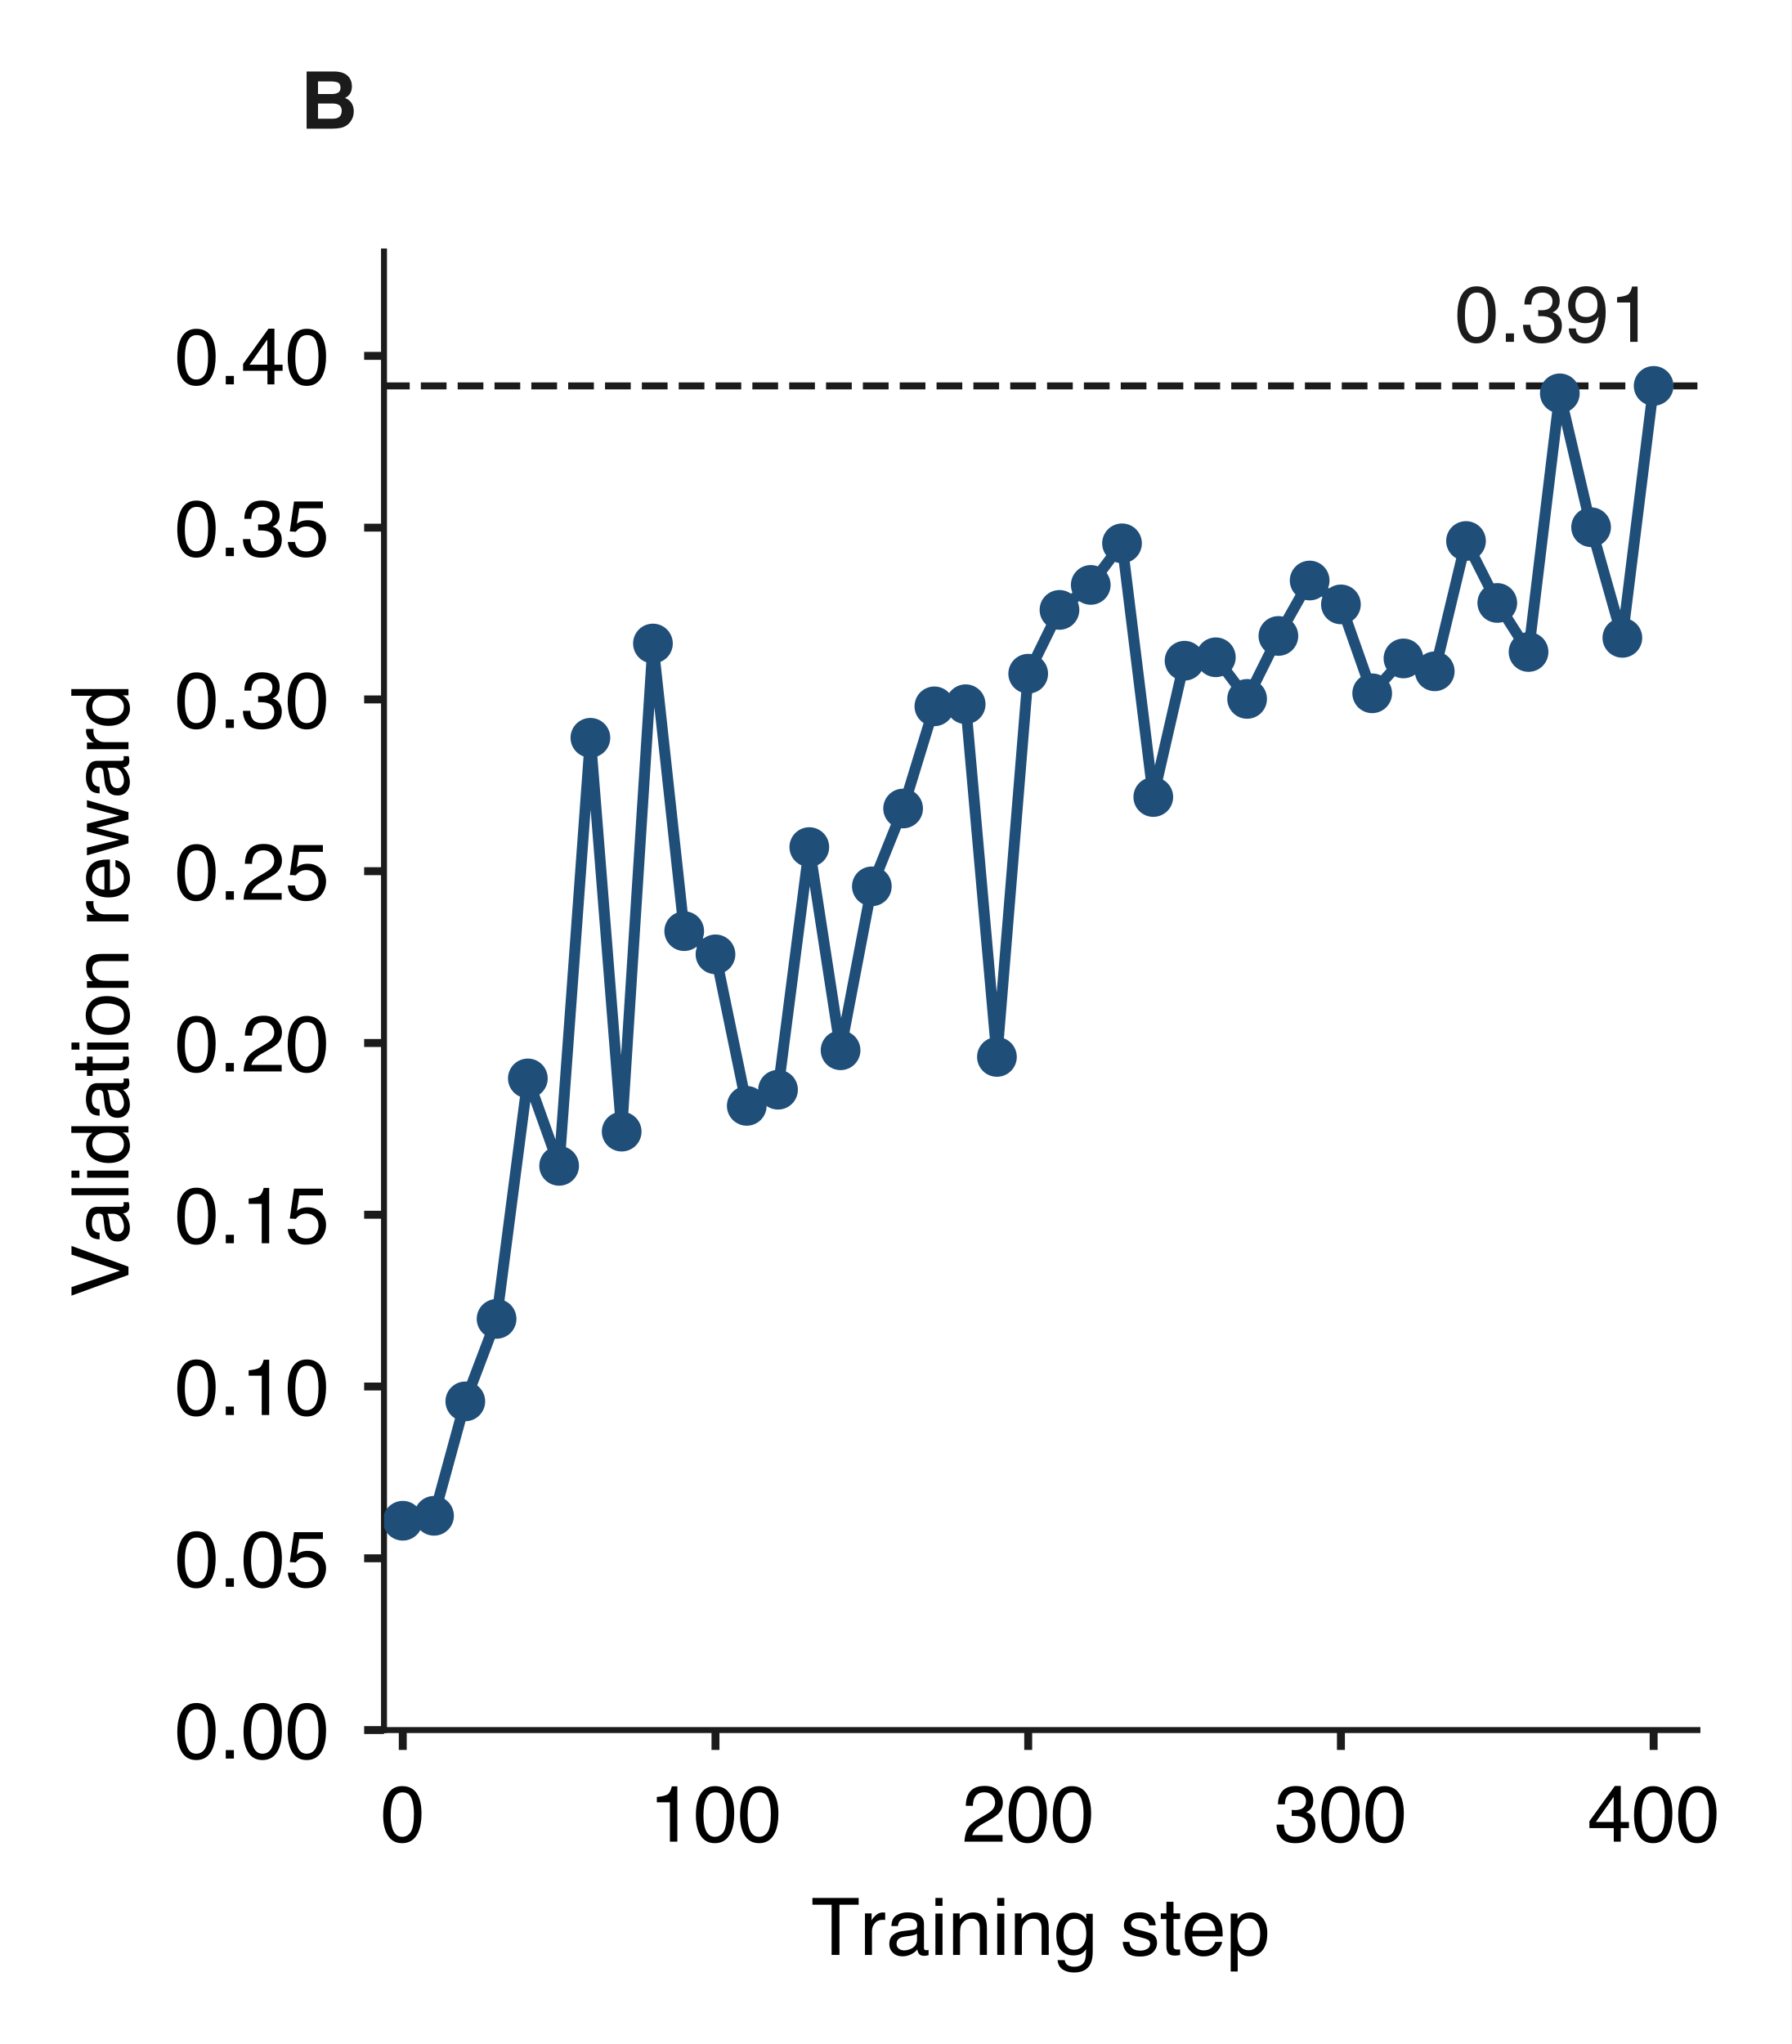
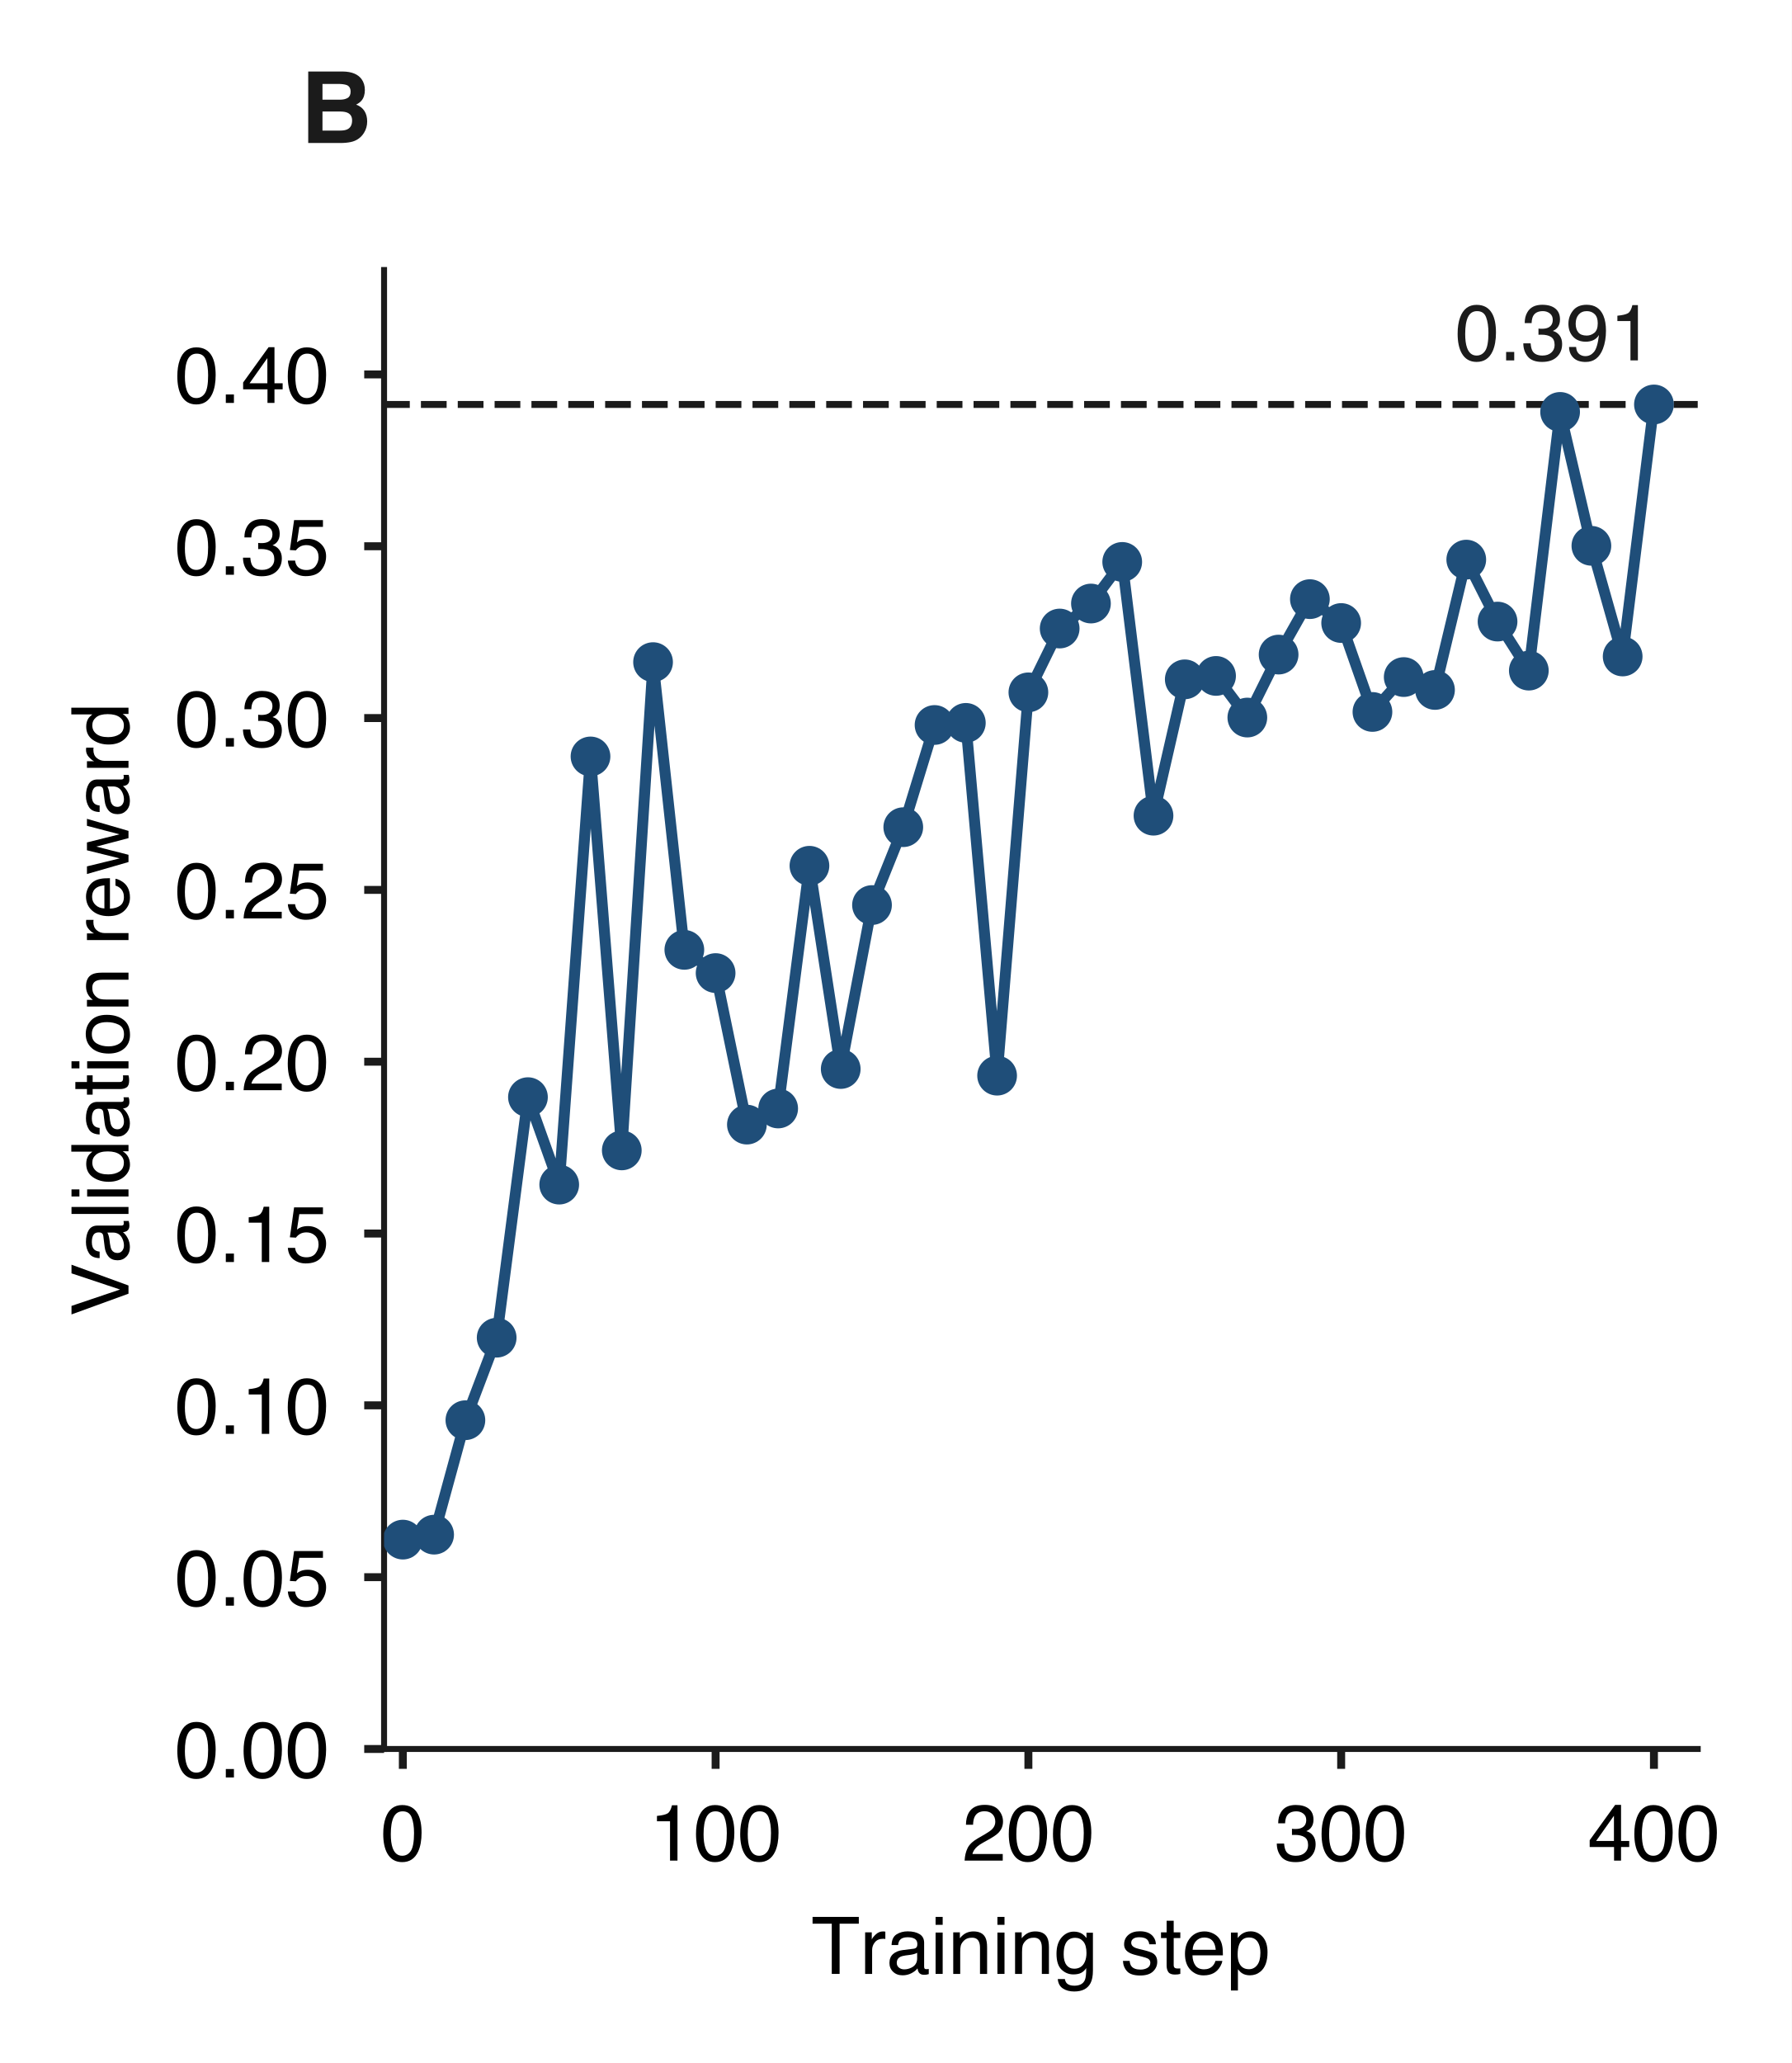
- <svg xmlns="http://www.w3.org/2000/svg" xmlns:xlink="http://www.w3.org/1999/xlink" width="180.42pt" height="205.841pt" viewBox="0 0 180.42 205.841" version="1.1">
+ <svg xmlns="http://www.w3.org/2000/svg" xmlns:xlink="http://www.w3.org/1999/xlink" width="180.42pt" height="207.699pt" viewBox="0 0 180.42 207.699" version="1.1">
  <defs>
    <style type="text/css">*{stroke-linejoin: round; stroke-linecap: butt}</style>
  </defs>
  <g id="figure_1">
    <g id="patch_1">
-       <path d="M 0 205.841  L 180.42 205.841  L 180.42 0  L 0 0  z " style="fill: #ffffff" />
+       <path d="M 0 207.699  L 180.42 207.699  L 180.42 -0  L 0 -0  z " style="fill: #ffffff" />
    </g>
    <g id="axes_1">
      <g id="patch_2">
-         <path d="M 38.675 174.226  L 170.956 174.226  L 170.956 25.326  L 38.675 25.326  z " style="fill: #ffffff" />
+         <path d="M 38.675 176.084  L 170.956 176.084  L 170.956 27.184  L 38.675 27.184  z " style="fill: #ffffff" />
      </g>
      <g id="matplotlib.axis_1">
        <g id="xtick_1">
          <g id="line2d_1">
            <defs>
-               <path id="m50692f263e" d="M 0 0  L 0 2  " style="stroke: #1b1b1b; stroke-width: 0.8" />
+               <path id="m1cad36251c" d="M 0 0  L 0 2  " style="stroke: #1b1b1b; stroke-width: 0.8" />
            </defs>
            <g>
-               <use xlink:href="#m50692f263e" x="40.565" y="174.226" style="fill: #1b1b1b; stroke: #1b1b1b; stroke-width: 0.8" />
+               <use xlink:href="#m1cad36251c" x="40.565" y="176.084" style="fill: #1b1b1b; stroke: #1b1b1b; stroke-width: 0.8" />
            </g>
          </g>
          <g id="text_1">
-             <g transform="translate(38.34035 185.4645) scale(0.08 -0.08)">
+             <g transform="translate(38.34035 187.3229) scale(0.08 -0.08)">
              <defs>
                <path id="Helvetica-30" d="M 1731 4475  Q 2600 4475 2988 3759  Q 3288 3206 3288 2244  Q 3288 1331 3016 734  Q 2622 -122 1728 -122  Q 922 -122 528 578  Q 200 1163 200 2147  Q 200 2909 397 3456  Q 766 4475 1731 4475  z M 1725 391  Q 2163 391 2422 778  Q 2681 1166 2681 2222  Q 2681 2984 2493 3476  Q 2306 3969 1766 3969  Q 1269 3969 1039 3501  Q 809 3034 809 2125  Q 809 1441 956 1025  Q 1181 391 1725 391  z " transform="scale(0.015625)" />
              </defs>
              <use xlink:href="#Helvetica-30" />
            </g>
          </g>
        </g>
        <g id="xtick_2">
          <g id="line2d_2">
            <g>
-               <use xlink:href="#m50692f263e" x="72.06" y="174.226" style="fill: #1b1b1b; stroke: #1b1b1b; stroke-width: 0.8" />
+               <use xlink:href="#m1cad36251c" x="72.06" y="176.084" style="fill: #1b1b1b; stroke: #1b1b1b; stroke-width: 0.8" />
            </g>
          </g>
          <g id="text_2">
-             <g transform="translate(65.38708 185.4645) scale(0.08 -0.08)">
+             <g transform="translate(65.38708 187.3229) scale(0.08 -0.08)">
              <defs>
                <path id="Helvetica-31" d="M 613 3169  L 613 3600  Q 1222 3659 1462 3798  Q 1703 3938 1822 4456  L 2266 4456  L 2266 0  L 1666 0  L 1666 3169  L 613 3169  z " transform="scale(0.015625)" />
              </defs>
              <use xlink:href="#Helvetica-31" />
              <use xlink:href="#Helvetica-30" transform="translate(55.61523 0)" />
              <use xlink:href="#Helvetica-30" transform="translate(111.2305 0)" />
            </g>
          </g>
        </g>
        <g id="xtick_3">
          <g id="line2d_3">
            <g>
-               <use xlink:href="#m50692f263e" x="103.556" y="174.226" style="fill: #1b1b1b; stroke: #1b1b1b; stroke-width: 0.8" />
+               <use xlink:href="#m1cad36251c" x="103.556" y="176.084" style="fill: #1b1b1b; stroke: #1b1b1b; stroke-width: 0.8" />
            </g>
          </g>
          <g id="text_3">
-             <g transform="translate(96.88256 185.4645) scale(0.08 -0.08)">
+             <g transform="translate(96.88256 187.3229) scale(0.08 -0.08)">
              <defs>
                <path id="Helvetica-32" d="M 200 0  Q 231 578 439 1006  Q 647 1434 1250 1784  L 1850 2131  Q 2253 2366 2416 2531  Q 2672 2791 2672 3125  Q 2672 3516 2437 3745  Q 2203 3975 1813 3975  Q 1234 3975 1013 3538  Q 894 3303 881 2888  L 309 2888  Q 319 3472 525 3841  Q 891 4491 1816 4491  Q 2584 4491 2939 4075  Q 3294 3659 3294 3150  Q 3294 2613 2916 2231  Q 2697 2009 2131 1694  L 1703 1456  Q 1397 1288 1222 1134  Q 909 863 828 531  L 3272 531  L 3272 0  L 200 0  z " transform="scale(0.015625)" />
              </defs>
              <use xlink:href="#Helvetica-32" />
              <use xlink:href="#Helvetica-30" transform="translate(55.61523 0)" />
              <use xlink:href="#Helvetica-30" transform="translate(111.2305 0)" />
            </g>
          </g>
        </g>
        <g id="xtick_4">
          <g id="line2d_4">
            <g>
-               <use xlink:href="#m50692f263e" x="135.051" y="174.226" style="fill: #1b1b1b; stroke: #1b1b1b; stroke-width: 0.8" />
+               <use xlink:href="#m1cad36251c" x="135.051" y="176.084" style="fill: #1b1b1b; stroke: #1b1b1b; stroke-width: 0.8" />
            </g>
          </g>
          <g id="text_4">
-             <g transform="translate(128.378 185.4645) scale(0.08 -0.08)">
+             <g transform="translate(128.378 187.3229) scale(0.08 -0.08)">
              <defs>
                <path id="Helvetica-33" d="M 1663 -122  Q 869 -122 511 314  Q 153 750 153 1375  L 741 1375  Q 778 941 903 744  Q 1122 391 1694 391  Q 2138 391 2406 628  Q 2675 866 2675 1241  Q 2675 1703 2392 1887  Q 2109 2072 1606 2072  Q 1550 2072 1492 2070  Q 1434 2069 1375 2066  L 1375 2563  Q 1463 2553 1522 2550  Q 1581 2547 1650 2547  Q 1966 2547 2169 2647  Q 2525 2822 2525 3272  Q 2525 3606 2287 3787  Q 2050 3969 1734 3969  Q 1172 3969 956 3594  Q 838 3388 822 3006  L 266 3006  Q 266 3506 466 3856  Q 809 4481 1675 4481  Q 2359 4481 2734 4176  Q 3109 3872 3109 3294  Q 3109 2881 2888 2625  Q 2750 2466 2531 2375  Q 2884 2278 3082 2001  Q 3281 1725 3281 1325  Q 3281 684 2859 281  Q 2438 -122 1663 -122  z " transform="scale(0.015625)" />
              </defs>
              <use xlink:href="#Helvetica-33" />
              <use xlink:href="#Helvetica-30" transform="translate(55.61523 0)" />
              <use xlink:href="#Helvetica-30" transform="translate(111.2305 0)" />
            </g>
          </g>
        </g>
        <g id="xtick_5">
          <g id="line2d_5">
            <g>
-               <use xlink:href="#m50692f263e" x="166.547" y="174.226" style="fill: #1b1b1b; stroke: #1b1b1b; stroke-width: 0.8" />
+               <use xlink:href="#m1cad36251c" x="166.547" y="176.084" style="fill: #1b1b1b; stroke: #1b1b1b; stroke-width: 0.8" />
            </g>
          </g>
          <g id="text_5">
-             <g transform="translate(159.8735 185.4645) scale(0.08 -0.08)">
+             <g transform="translate(159.8735 187.3229) scale(0.08 -0.08)">
              <defs>
                <path id="Helvetica-34" d="M 2116 1584  L 2116 3613  L 681 1584  L 2116 1584  z M 2125 0  L 2125 1094  L 163 1094  L 163 1644  L 2213 4488  L 2688 4488  L 2688 1584  L 3347 1584  L 3347 1094  L 2688 1094  L 2688 0  L 2125 0  z " transform="scale(0.015625)" />
              </defs>
              <use xlink:href="#Helvetica-34" />
              <use xlink:href="#Helvetica-30" transform="translate(55.61523 0)" />
              <use xlink:href="#Helvetica-30" transform="translate(111.2305 0)" />
            </g>
          </g>
        </g>
        <g id="text_6">
-           <g transform="translate(81.69425 196.8707) scale(0.08 -0.08)">
+           <g transform="translate(81.69425 198.7292) scale(0.08 -0.08)">
            <defs>
              <path id="Helvetica-54" d="M 3828 4591  L 3828 4044  L 2281 4044  L 2281 0  L 1650 0  L 1650 4044  L 103 4044  L 103 4591  L 3828 4591  z " transform="scale(0.015625)" />
              <path id="Helvetica-72" d="M 428 3347  L 963 3347  L 963 2769  Q 1028 2938 1284 3180  Q 1541 3422 1875 3422  Q 1891 3422 1928 3419  Q 1966 3416 2056 3406  L 2056 2813  Q 2006 2822 1964 2825  Q 1922 2828 1872 2828  Q 1447 2828 1219 2554  Q 991 2281 991 1925  L 991 0  L 428 0  L 428 3347  z " transform="scale(0.015625)" />
              <path id="Helvetica-61" d="M 844 891  Q 844 647 1022 506  Q 1200 366 1444 366  Q 1741 366 2019 503  Q 2488 731 2488 1250  L 2488 1703  Q 2384 1638 2221 1594  Q 2059 1550 1903 1531  L 1563 1488  Q 1256 1447 1103 1359  Q 844 1213 844 891  z M 2206 2028  Q 2400 2053 2466 2191  Q 2503 2266 2503 2406  Q 2503 2694 2298 2823  Q 2094 2953 1713 2953  Q 1272 2953 1088 2716  Q 984 2584 953 2325  L 428 2325  Q 444 2944 830 3186  Q 1216 3428 1725 3428  Q 2316 3428 2684 3203  Q 3050 2978 3050 2503  L 3050 575  Q 3050 488 3086 434  Q 3122 381 3238 381  Q 3275 381 3322 386  Q 3369 391 3422 400  L 3422 -16  Q 3291 -53 3222 -62  Q 3153 -72 3034 -72  Q 2744 -72 2613 134  Q 2544 244 2516 444  Q 2344 219 2022 53  Q 1700 -113 1313 -113  Q 847 -113 551 170  Q 256 453 256 878  Q 256 1344 547 1600  Q 838 1856 1309 1916  L 2206 2028  z M 1741 3428  L 1741 3428  z " transform="scale(0.015625)" />
              <path id="Helvetica-69" d="M 413 3331  L 984 3331  L 984 0  L 413 0  L 413 3331  z M 413 4591  L 984 4591  L 984 3953  L 413 3953  L 413 4591  z " transform="scale(0.015625)" />
              <path id="Helvetica-6e" d="M 413 3347  L 947 3347  L 947 2872  Q 1184 3166 1450 3294  Q 1716 3422 2041 3422  Q 2753 3422 3003 2925  Q 3141 2653 3141 2147  L 3141 0  L 2569 0  L 2569 2109  Q 2569 2416 2478 2603  Q 2328 2916 1934 2916  Q 1734 2916 1606 2875  Q 1375 2806 1200 2600  Q 1059 2434 1017 2257  Q 975 2081 975 1753  L 975 0  L 413 0  L 413 3347  z M 1734 3428  L 1734 3428  z " transform="scale(0.015625)" />
              <path id="Helvetica-67" d="M 1594 3406  Q 1988 3406 2281 3213  Q 2441 3103 2606 2894  L 2606 3316  L 3125 3316  L 3125 272  Q 3125 -366 2938 -734  Q 2588 -1416 1616 -1416  Q 1075 -1416 706 -1173  Q 338 -931 294 -416  L 866 -416  Q 906 -641 1028 -763  Q 1219 -950 1628 -950  Q 2275 -950 2475 -494  Q 2594 -225 2584 466  Q 2416 209 2178 84  Q 1941 -41 1550 -41  Q 1006 -41 598 345  Q 191 731 191 1622  Q 191 2463 602 2934  Q 1013 3406 1594 3406  z M 2606 1688  Q 2606 2309 2350 2609  Q 2094 2909 1697 2909  Q 1103 2909 884 2353  Q 769 2056 769 1575  Q 769 1009 998 714  Q 1228 419 1616 419  Q 2222 419 2469 966  Q 2606 1275 2606 1688  z M 1659 3428  L 1659 3428  z " transform="scale(0.015625)" />
              <path id="Helvetica-20" transform="scale(0.015625)" />
              <path id="Helvetica-73" d="M 747 1050  Q 772 769 888 619  Q 1100 347 1625 347  Q 1938 347 2175 483  Q 2413 619 2413 903  Q 2413 1119 2222 1231  Q 2100 1300 1741 1391  L 1294 1503  Q 866 1609 663 1741  Q 300 1969 300 2372  Q 300 2847 642 3140  Q 984 3434 1563 3434  Q 2319 3434 2653 2991  Q 2863 2709 2856 2384  L 2325 2384  Q 2309 2575 2191 2731  Q 1997 2953 1519 2953  Q 1200 2953 1036 2831  Q 872 2709 872 2509  Q 872 2291 1088 2159  Q 1213 2081 1456 2022  L 1828 1931  Q 2434 1784 2641 1647  Q 2969 1431 2969 969  Q 2969 522 2630 197  Q 2291 -128 1597 -128  Q 850 -128 539 211  Q 228 550 206 1050  L 747 1050  z M 1578 3428  L 1578 3428  z " transform="scale(0.015625)" />
              <path id="Helvetica-74" d="M 525 4281  L 1094 4281  L 1094 3347  L 1628 3347  L 1628 2888  L 1094 2888  L 1094 703  Q 1094 528 1213 469  Q 1278 434 1431 434  Q 1472 434 1519 436  Q 1566 438 1628 444  L 1628 0  Q 1531 -28 1426 -40  Q 1322 -53 1200 -53  Q 806 -53 665 148  Q 525 350 525 672  L 525 2888  L 72 2888  L 72 3347  L 525 3347  L 525 4281  z " transform="scale(0.015625)" />
              <path id="Helvetica-65" d="M 1806 3422  Q 2163 3422 2497 3255  Q 2831 3088 3006 2822  Q 3175 2569 3231 2231  Q 3281 2000 3281 1494  L 828 1494  Q 844 984 1069 676  Q 1294 369 1766 369  Q 2206 369 2469 659  Q 2619 828 2681 1050  L 3234 1050  Q 3213 866 3089 639  Q 2966 413 2813 269  Q 2556 19 2178 -69  Q 1975 -119 1719 -119  Q 1094 -119 659 336  Q 225 791 225 1609  Q 225 2416 662 2919  Q 1100 3422 1806 3422  z M 2703 1941  Q 2669 2306 2544 2525  Q 2313 2931 1772 2931  Q 1384 2931 1121 2651  Q 859 2372 844 1941  L 2703 1941  z M 1753 3428  L 1753 3428  z " transform="scale(0.015625)" />
              <path id="Helvetica-70" d="M 1825 378  Q 2219 378 2480 708  Q 2741 1038 2741 1694  Q 2741 2094 2625 2381  Q 2406 2934 1825 2934  Q 1241 2934 1025 2350  Q 909 2038 909 1556  Q 909 1169 1025 897  Q 1244 378 1825 378  z M 369 3331  L 916 3331  L 916 2888  Q 1084 3116 1284 3241  Q 1569 3428 1953 3428  Q 2522 3428 2919 2992  Q 3316 2556 3316 1747  Q 3316 653 2744 184  Q 2381 -113 1900 -113  Q 1522 -113 1266 53  Q 1116 147 931 375  L 931 -1334  L 369 -1334  L 369 3331  z " transform="scale(0.015625)" />
            </defs>
            <use xlink:href="#Helvetica-54" />
            <use xlink:href="#Helvetica-72" transform="translate(61.08398 0)" />
            <use xlink:href="#Helvetica-61" transform="translate(94.38477 0)" />
            <use xlink:href="#Helvetica-69" transform="translate(150 0)" />
            <use xlink:href="#Helvetica-6e" transform="translate(172.2168 0)" />
            <use xlink:href="#Helvetica-69" transform="translate(227.832 0)" />
            <use xlink:href="#Helvetica-6e" transform="translate(250.0488 0)" />
            <use xlink:href="#Helvetica-67" transform="translate(305.6641 0)" />
            <use xlink:href="#Helvetica-20" transform="translate(361.2793 0)" />
            <use xlink:href="#Helvetica-73" transform="translate(389.0625 0)" />
            <use xlink:href="#Helvetica-74" transform="translate(439.0625 0)" />
            <use xlink:href="#Helvetica-65" transform="translate(466.8457 0)" />
            <use xlink:href="#Helvetica-70" transform="translate(522.4609 0)" />
          </g>
        </g>
      </g>
      <g id="matplotlib.axis_2">
        <g id="ytick_1">
          <g id="line2d_6">
            <defs>
-               <path id="m2f4177c241" d="M 0 0  L -2 0  " style="stroke: #1b1b1b; stroke-width: 0.8" />
+               <path id="mac3b6faf2d" d="M 0 0  L -2 0  " style="stroke: #1b1b1b; stroke-width: 0.8" />
            </defs>
            <g>
-               <use xlink:href="#m2f4177c241" x="38.675" y="174.226" style="fill: #1b1b1b; stroke: #1b1b1b; stroke-width: 0.8" />
+               <use xlink:href="#mac3b6faf2d" x="38.675" y="176.084" style="fill: #1b1b1b; stroke: #1b1b1b; stroke-width: 0.8" />
            </g>
          </g>
          <g id="text_7">
-             <g transform="translate(17.60625 177.0951) scale(0.08 -0.08)">
+             <g transform="translate(17.60625 178.9536) scale(0.08 -0.08)">
              <defs>
                <path id="Helvetica-2e" d="M 547 681  L 1200 681  L 1200 0  L 547 0  L 547 681  z " transform="scale(0.015625)" />
              </defs>
              <use xlink:href="#Helvetica-30" />
              <use xlink:href="#Helvetica-2e" transform="translate(55.61523 0)" />
              <use xlink:href="#Helvetica-30" transform="translate(83.39844 0)" />
              <use xlink:href="#Helvetica-30" transform="translate(139.0137 0)" />
            </g>
          </g>
        </g>
        <g id="ytick_2">
          <g id="line2d_7">
            <g>
-               <use xlink:href="#m2f4177c241" x="38.675" y="156.927" style="fill: #1b1b1b; stroke: #1b1b1b; stroke-width: 0.8" />
+               <use xlink:href="#mac3b6faf2d" x="38.675" y="158.786" style="fill: #1b1b1b; stroke: #1b1b1b; stroke-width: 0.8" />
            </g>
          </g>
          <g id="text_8">
-             <g transform="translate(17.60625 159.7967) scale(0.08 -0.08)">
+             <g transform="translate(17.60625 161.6551) scale(0.08 -0.08)">
              <defs>
                <path id="Helvetica-35" d="M 791 1141  Q 847 659 1238 475  Q 1438 381 1700 381  Q 2200 381 2440 700  Q 2681 1019 2681 1406  Q 2681 1875 2395 2131  Q 2109 2388 1709 2388  Q 1419 2388 1211 2275  Q 1003 2163 856 1963  L 369 1991  L 709 4400  L 3034 4400  L 3034 3856  L 1131 3856  L 941 2613  Q 1097 2731 1238 2791  Q 1488 2894 1816 2894  Q 2431 2894 2859 2497  Q 3288 2100 3288 1491  Q 3288 856 2895 371  Q 2503 -113 1644 -113  Q 1097 -113 676 195  Q 256 503 206 1141  L 791 1141  z " transform="scale(0.015625)" />
              </defs>
              <use xlink:href="#Helvetica-30" />
              <use xlink:href="#Helvetica-2e" transform="translate(55.61523 0)" />
              <use xlink:href="#Helvetica-30" transform="translate(83.39844 0)" />
              <use xlink:href="#Helvetica-35" transform="translate(139.0137 0)" />
            </g>
          </g>
        </g>
        <g id="ytick_3">
          <g id="line2d_8">
            <g>
-               <use xlink:href="#m2f4177c241" x="38.675" y="139.629" style="fill: #1b1b1b; stroke: #1b1b1b; stroke-width: 0.8" />
+               <use xlink:href="#mac3b6faf2d" x="38.675" y="141.487" style="fill: #1b1b1b; stroke: #1b1b1b; stroke-width: 0.8" />
            </g>
          </g>
          <g id="text_9">
-             <g transform="translate(17.60625 142.4982) scale(0.08 -0.08)">
+             <g transform="translate(17.60625 144.3567) scale(0.08 -0.08)">
              <use xlink:href="#Helvetica-30" />
              <use xlink:href="#Helvetica-2e" transform="translate(55.61523 0)" />
              <use xlink:href="#Helvetica-31" transform="translate(83.39844 0)" />
              <use xlink:href="#Helvetica-30" transform="translate(139.0137 0)" />
            </g>
          </g>
        </g>
        <g id="ytick_4">
          <g id="line2d_9">
            <g>
-               <use xlink:href="#m2f4177c241" x="38.675" y="122.33" style="fill: #1b1b1b; stroke: #1b1b1b; stroke-width: 0.8" />
+               <use xlink:href="#mac3b6faf2d" x="38.675" y="124.189" style="fill: #1b1b1b; stroke: #1b1b1b; stroke-width: 0.8" />
            </g>
          </g>
          <g id="text_10">
-             <g transform="translate(17.60625 125.1998) scale(0.08 -0.08)">
+             <g transform="translate(17.60625 127.0582) scale(0.08 -0.08)">
              <use xlink:href="#Helvetica-30" />
              <use xlink:href="#Helvetica-2e" transform="translate(55.61523 0)" />
              <use xlink:href="#Helvetica-31" transform="translate(83.39844 0)" />
              <use xlink:href="#Helvetica-35" transform="translate(139.0137 0)" />
            </g>
          </g>
        </g>
        <g id="ytick_5">
          <g id="line2d_10">
            <g>
-               <use xlink:href="#m2f4177c241" x="38.675" y="105.032" style="fill: #1b1b1b; stroke: #1b1b1b; stroke-width: 0.8" />
+               <use xlink:href="#mac3b6faf2d" x="38.675" y="106.89" style="fill: #1b1b1b; stroke: #1b1b1b; stroke-width: 0.8" />
            </g>
          </g>
          <g id="text_11">
-             <g transform="translate(17.60625 107.9013) scale(0.08 -0.08)">
+             <g transform="translate(17.60625 109.7597) scale(0.08 -0.08)">
              <use xlink:href="#Helvetica-30" />
              <use xlink:href="#Helvetica-2e" transform="translate(55.61523 0)" />
              <use xlink:href="#Helvetica-32" transform="translate(83.39844 0)" />
              <use xlink:href="#Helvetica-30" transform="translate(139.0137 0)" />
            </g>
          </g>
        </g>
        <g id="ytick_6">
          <g id="line2d_11">
            <g>
-               <use xlink:href="#m2f4177c241" x="38.675" y="87.733" style="fill: #1b1b1b; stroke: #1b1b1b; stroke-width: 0.8" />
+               <use xlink:href="#mac3b6faf2d" x="38.675" y="89.592" style="fill: #1b1b1b; stroke: #1b1b1b; stroke-width: 0.8" />
            </g>
          </g>
          <g id="text_12">
-             <g transform="translate(17.60625 90.60284) scale(0.08 -0.08)">
+             <g transform="translate(17.60625 92.46128) scale(0.08 -0.08)">
              <use xlink:href="#Helvetica-30" />
              <use xlink:href="#Helvetica-2e" transform="translate(55.61523 0)" />
              <use xlink:href="#Helvetica-32" transform="translate(83.39844 0)" />
              <use xlink:href="#Helvetica-35" transform="translate(139.0137 0)" />
            </g>
          </g>
        </g>
        <g id="ytick_7">
          <g id="line2d_12">
            <g>
-               <use xlink:href="#m2f4177c241" x="38.675" y="70.435" style="fill: #1b1b1b; stroke: #1b1b1b; stroke-width: 0.8" />
+               <use xlink:href="#mac3b6faf2d" x="38.675" y="72.293" style="fill: #1b1b1b; stroke: #1b1b1b; stroke-width: 0.8" />
            </g>
          </g>
          <g id="text_13">
-             <g transform="translate(17.60625 73.30439) scale(0.08 -0.08)">
+             <g transform="translate(17.60625 75.16282) scale(0.08 -0.08)">
              <use xlink:href="#Helvetica-30" />
              <use xlink:href="#Helvetica-2e" transform="translate(55.61523 0)" />
              <use xlink:href="#Helvetica-33" transform="translate(83.39844 0)" />
              <use xlink:href="#Helvetica-30" transform="translate(139.0137 0)" />
            </g>
          </g>
        </g>
        <g id="ytick_8">
          <g id="line2d_13">
            <g>
-               <use xlink:href="#m2f4177c241" x="38.675" y="53.137" style="fill: #1b1b1b; stroke: #1b1b1b; stroke-width: 0.8" />
+               <use xlink:href="#mac3b6faf2d" x="38.675" y="54.995" style="fill: #1b1b1b; stroke: #1b1b1b; stroke-width: 0.8" />
            </g>
          </g>
          <g id="text_14">
-             <g transform="translate(17.60625 56.00593) scale(0.08 -0.08)">
+             <g transform="translate(17.60625 57.86437) scale(0.08 -0.08)">
              <use xlink:href="#Helvetica-30" />
              <use xlink:href="#Helvetica-2e" transform="translate(55.61523 0)" />
              <use xlink:href="#Helvetica-33" transform="translate(83.39844 0)" />
              <use xlink:href="#Helvetica-35" transform="translate(139.0137 0)" />
            </g>
          </g>
        </g>
        <g id="ytick_9">
          <g id="line2d_14">
            <g>
-               <use xlink:href="#m2f4177c241" x="38.675" y="35.838" style="fill: #1b1b1b; stroke: #1b1b1b; stroke-width: 0.8" />
+               <use xlink:href="#mac3b6faf2d" x="38.675" y="37.697" style="fill: #1b1b1b; stroke: #1b1b1b; stroke-width: 0.8" />
            </g>
          </g>
          <g id="text_15">
-             <g transform="translate(17.60625 38.70747) scale(0.08 -0.08)">
+             <g transform="translate(17.60625 40.56591) scale(0.08 -0.08)">
              <use xlink:href="#Helvetica-30" />
              <use xlink:href="#Helvetica-2e" transform="translate(55.61523 0)" />
              <use xlink:href="#Helvetica-34" transform="translate(83.39844 0)" />
              <use xlink:href="#Helvetica-30" transform="translate(139.0137 0)" />
            </g>
          </g>
        </g>
        <g id="text_16">
-           <g transform="translate(12.93875 130.6801) rotate(-90) scale(0.08 -0.08)">
+           <g transform="translate(12.93875 132.5386) rotate(-90) scale(0.08 -0.08)">
            <defs>
              <path id="Helvetica-56" d="M 850 4591  L 2169 681  L 3472 4591  L 4169 4591  L 2494 0  L 1834 0  L 163 4591  L 850 4591  z " transform="scale(0.015625)" />
              <path id="Helvetica-6c" d="M 428 4591  L 991 4591  L 991 0  L 428 0  L 428 4591  z " transform="scale(0.015625)" />
              <path id="Helvetica-64" d="M 769 1634  Q 769 1097 997 734  Q 1225 372 1728 372  Q 2119 372 2370 708  Q 2622 1044 2622 1672  Q 2622 2306 2362 2611  Q 2103 2916 1722 2916  Q 1297 2916 1033 2591  Q 769 2266 769 1634  z M 1616 3406  Q 2000 3406 2259 3244  Q 2409 3150 2600 2916  L 2600 4606  L 3141 4606  L 3141 0  L 2634 0  L 2634 466  Q 2438 156 2169 18  Q 1900 -119 1553 -119  Q 994 -119 584 351  Q 175 822 175 1603  Q 175 2334 548 2870  Q 922 3406 1616 3406  z " transform="scale(0.015625)" />
              <path id="Helvetica-6f" d="M 1741 363  Q 2300 363 2508 786  Q 2716 1209 2716 1728  Q 2716 2197 2566 2491  Q 2328 2953 1747 2953  Q 1231 2953 997 2559  Q 763 2166 763 1609  Q 763 1075 997 719  Q 1231 363 1741 363  z M 1763 3444  Q 2409 3444 2856 3012  Q 3303 2581 3303 1744  Q 3303 934 2909 406  Q 2516 -122 1688 -122  Q 997 -122 590 345  Q 184 813 184 1600  Q 184 2444 612 2944  Q 1041 3444 1763 3444  z M 1744 3428  L 1744 3428  z " transform="scale(0.015625)" />
              <path id="Helvetica-77" d="M 672 3347  L 1316 709  L 1969 3347  L 2600 3347  L 3256 725  L 3941 3347  L 4503 3347  L 3531 0  L 2947 0  L 2266 2591  L 1606 0  L 1022 0  L 56 3347  L 672 3347  z " transform="scale(0.015625)" />
            </defs>
            <use xlink:href="#Helvetica-56" />
            <use xlink:href="#Helvetica-61" transform="translate(66.69922 0)" />
            <use xlink:href="#Helvetica-6c" transform="translate(122.3145 0)" />
            <use xlink:href="#Helvetica-69" transform="translate(144.5312 0)" />
            <use xlink:href="#Helvetica-64" transform="translate(166.748 0)" />
            <use xlink:href="#Helvetica-61" transform="translate(222.3633 0)" />
            <use xlink:href="#Helvetica-74" transform="translate(277.9785 0)" />
            <use xlink:href="#Helvetica-69" transform="translate(305.7617 0)" />
            <use xlink:href="#Helvetica-6f" transform="translate(327.9785 0)" />
            <use xlink:href="#Helvetica-6e" transform="translate(383.5938 0)" />
            <use xlink:href="#Helvetica-20" transform="translate(439.209 0)" />
            <use xlink:href="#Helvetica-72" transform="translate(466.9922 0)" />
            <use xlink:href="#Helvetica-65" transform="translate(500.293 0)" />
            <use xlink:href="#Helvetica-77" transform="translate(555.9082 0)" />
            <use xlink:href="#Helvetica-61" transform="translate(628.125 0)" />
            <use xlink:href="#Helvetica-72" transform="translate(683.7402 0)" />
            <use xlink:href="#Helvetica-64" transform="translate(717.041 0)" />
          </g>
        </g>
      </g>
      <g id="line2d_15">
-         <path d="M 38.675 38.862  L 170.956 38.862  " clip-path="url(#p2cc4b048bf)" style="fill: none; stroke-dasharray: 2.59,1.12; stroke-dashoffset: 0; stroke: #1b1b1b; stroke-width: 0.7" />
+         <path d="M 38.675 40.721  L 170.956 40.721  " clip-path="url(#pad4b00b801)" style="fill: none; stroke-dasharray: 2.59,1.12; stroke-dashoffset: 0; stroke: #1b1b1b; stroke-width: 0.7" />
      </g>
      <g id="patch_3">
-         <path d="M 38.675 174.226  L 38.675 25.326  " style="fill: none; stroke: #1b1b1b; stroke-width: 0.6; stroke-linejoin: miter; stroke-linecap: square" />
+         <path d="M 38.675 176.084  L 38.675 27.184  " style="fill: none; stroke: #1b1b1b; stroke-width: 0.6; stroke-linejoin: miter; stroke-linecap: square" />
      </g>
      <g id="patch_4">
-         <path d="M 38.675 174.226  L 170.956 174.226  " style="fill: none; stroke: #1b1b1b; stroke-width: 0.6; stroke-linejoin: miter; stroke-linecap: square" />
+         <path d="M 38.675 176.084  L 170.956 176.084  " style="fill: none; stroke: #1b1b1b; stroke-width: 0.6; stroke-linejoin: miter; stroke-linecap: square" />
      </g>
      <g id="line2d_16">
-         <path d="M 40.565 153.147  L 43.714 152.648  L 46.864 141.126  L 50.013 132.817  L 53.163 108.601  L 56.312 117.407  L 59.462 74.298  L 62.612 113.96  L 65.761 64.804  L 68.911 93.771  L 72.06 96.108  L 75.21 111.365  L 78.359 109.741  L 81.509 85.306  L 84.658 105.768  L 87.808 89.26  L 90.957 81.42  L 94.107 71.132  L 97.257 70.919  L 100.406 106.438  L 103.556 67.846  L 106.705 61.42  L 109.855 58.904  L 113.004 54.715  L 116.154 80.264  L 119.303 66.537  L 122.453 66.192  L 125.603 70.383  L 128.752 64.044  L 131.902 58.462  L 135.051 60.866  L 138.201 69.819  L 141.35 66.308  L 144.5 67.604  L 147.649 54.483  L 150.799 60.72  L 153.948 65.659  L 157.098 39.612  L 160.248 53.093  L 163.397 64.234  L 166.547 38.862  " clip-path="url(#p2cc4b048bf)" style="fill: none; stroke: #1f4e79; stroke-width: 1.1; stroke-linecap: square" />
+         <path d="M 40.565 155.005  L 43.714 154.506  L 46.864 142.984  L 50.013 134.676  L 53.163 110.46  L 56.312 119.265  L 59.462 76.157  L 62.612 115.819  L 65.761 66.662  L 68.911 95.629  L 72.06 97.967  L 75.21 113.223  L 78.359 111.6  L 81.509 87.164  L 84.658 107.626  L 87.808 91.119  L 90.957 83.279  L 94.107 72.99  L 97.257 72.778  L 100.406 108.296  L 103.556 69.704  L 106.705 63.279  L 109.855 60.763  L 113.004 56.573  L 116.154 82.122  L 119.303 68.395  L 122.453 68.051  L 125.603 72.242  L 128.752 65.903  L 131.902 60.32  L 135.051 62.724  L 138.201 71.678  L 141.35 68.166  L 144.5 69.463  L 147.649 56.341  L 150.799 62.579  L 153.948 67.517  L 157.098 41.47  L 160.248 54.951  L 163.397 66.092  L 166.547 40.721  " clip-path="url(#pad4b00b801)" style="fill: none; stroke: #1f4e79; stroke-width: 1.1; stroke-linecap: square" />
        <defs>
-           <path id="m70cf777c0d" d="M 0 1.5  C 0.398 1.5 0.779 1.342 1.061 1.061  C 1.342 0.779 1.5 0.398 1.5 0  C 1.5 -0.398 1.342 -0.779 1.061 -1.061  C 0.779 -1.342 0.398 -1.5 0 -1.5  C -0.398 -1.5 -0.779 -1.342 -1.061 -1.061  C -1.342 -0.779 -1.5 -0.398 -1.5 0  C -1.5 0.398 -1.342 0.779 -1.061 1.061  C -0.779 1.342 -0.398 1.5 0 1.5  z " style="stroke: #1f4e79" />
+           <path id="m90029547b4" d="M 0 1.5  C 0.398 1.5 0.779 1.342 1.061 1.061  C 1.342 0.779 1.5 0.398 1.5 0  C 1.5 -0.398 1.342 -0.779 1.061 -1.061  C 0.779 -1.342 0.398 -1.5 0 -1.5  C -0.398 -1.5 -0.779 -1.342 -1.061 -1.061  C -1.342 -0.779 -1.5 -0.398 -1.5 0  C -1.5 0.398 -1.342 0.779 -1.061 1.061  C -0.779 1.342 -0.398 1.5 0 1.5  z " style="stroke: #1f4e79" />
        </defs>
-         <g clip-path="url(#p2cc4b048bf)">
-           <use xlink:href="#m70cf777c0d" x="40.565" y="153.147" style="fill: #1f4e79; stroke: #1f4e79" />
-           <use xlink:href="#m70cf777c0d" x="43.714" y="152.648" style="fill: #1f4e79; stroke: #1f4e79" />
-           <use xlink:href="#m70cf777c0d" x="46.864" y="141.126" style="fill: #1f4e79; stroke: #1f4e79" />
-           <use xlink:href="#m70cf777c0d" x="50.013" y="132.817" style="fill: #1f4e79; stroke: #1f4e79" />
-           <use xlink:href="#m70cf777c0d" x="53.163" y="108.601" style="fill: #1f4e79; stroke: #1f4e79" />
-           <use xlink:href="#m70cf777c0d" x="56.312" y="117.407" style="fill: #1f4e79; stroke: #1f4e79" />
-           <use xlink:href="#m70cf777c0d" x="59.462" y="74.298" style="fill: #1f4e79; stroke: #1f4e79" />
-           <use xlink:href="#m70cf777c0d" x="62.612" y="113.96" style="fill: #1f4e79; stroke: #1f4e79" />
-           <use xlink:href="#m70cf777c0d" x="65.761" y="64.804" style="fill: #1f4e79; stroke: #1f4e79" />
-           <use xlink:href="#m70cf777c0d" x="68.911" y="93.771" style="fill: #1f4e79; stroke: #1f4e79" />
-           <use xlink:href="#m70cf777c0d" x="72.06" y="96.108" style="fill: #1f4e79; stroke: #1f4e79" />
-           <use xlink:href="#m70cf777c0d" x="75.21" y="111.365" style="fill: #1f4e79; stroke: #1f4e79" />
-           <use xlink:href="#m70cf777c0d" x="78.359" y="109.741" style="fill: #1f4e79; stroke: #1f4e79" />
-           <use xlink:href="#m70cf777c0d" x="81.509" y="85.306" style="fill: #1f4e79; stroke: #1f4e79" />
-           <use xlink:href="#m70cf777c0d" x="84.658" y="105.768" style="fill: #1f4e79; stroke: #1f4e79" />
-           <use xlink:href="#m70cf777c0d" x="87.808" y="89.26" style="fill: #1f4e79; stroke: #1f4e79" />
-           <use xlink:href="#m70cf777c0d" x="90.957" y="81.42" style="fill: #1f4e79; stroke: #1f4e79" />
-           <use xlink:href="#m70cf777c0d" x="94.107" y="71.132" style="fill: #1f4e79; stroke: #1f4e79" />
-           <use xlink:href="#m70cf777c0d" x="97.257" y="70.919" style="fill: #1f4e79; stroke: #1f4e79" />
-           <use xlink:href="#m70cf777c0d" x="100.406" y="106.438" style="fill: #1f4e79; stroke: #1f4e79" />
-           <use xlink:href="#m70cf777c0d" x="103.556" y="67.846" style="fill: #1f4e79; stroke: #1f4e79" />
-           <use xlink:href="#m70cf777c0d" x="106.705" y="61.42" style="fill: #1f4e79; stroke: #1f4e79" />
-           <use xlink:href="#m70cf777c0d" x="109.855" y="58.904" style="fill: #1f4e79; stroke: #1f4e79" />
-           <use xlink:href="#m70cf777c0d" x="113.004" y="54.715" style="fill: #1f4e79; stroke: #1f4e79" />
-           <use xlink:href="#m70cf777c0d" x="116.154" y="80.264" style="fill: #1f4e79; stroke: #1f4e79" />
-           <use xlink:href="#m70cf777c0d" x="119.303" y="66.537" style="fill: #1f4e79; stroke: #1f4e79" />
-           <use xlink:href="#m70cf777c0d" x="122.453" y="66.192" style="fill: #1f4e79; stroke: #1f4e79" />
-           <use xlink:href="#m70cf777c0d" x="125.603" y="70.383" style="fill: #1f4e79; stroke: #1f4e79" />
-           <use xlink:href="#m70cf777c0d" x="128.752" y="64.044" style="fill: #1f4e79; stroke: #1f4e79" />
-           <use xlink:href="#m70cf777c0d" x="131.902" y="58.462" style="fill: #1f4e79; stroke: #1f4e79" />
-           <use xlink:href="#m70cf777c0d" x="135.051" y="60.866" style="fill: #1f4e79; stroke: #1f4e79" />
-           <use xlink:href="#m70cf777c0d" x="138.201" y="69.819" style="fill: #1f4e79; stroke: #1f4e79" />
-           <use xlink:href="#m70cf777c0d" x="141.35" y="66.308" style="fill: #1f4e79; stroke: #1f4e79" />
-           <use xlink:href="#m70cf777c0d" x="144.5" y="67.604" style="fill: #1f4e79; stroke: #1f4e79" />
-           <use xlink:href="#m70cf777c0d" x="147.649" y="54.483" style="fill: #1f4e79; stroke: #1f4e79" />
-           <use xlink:href="#m70cf777c0d" x="150.799" y="60.72" style="fill: #1f4e79; stroke: #1f4e79" />
-           <use xlink:href="#m70cf777c0d" x="153.948" y="65.659" style="fill: #1f4e79; stroke: #1f4e79" />
-           <use xlink:href="#m70cf777c0d" x="157.098" y="39.612" style="fill: #1f4e79; stroke: #1f4e79" />
-           <use xlink:href="#m70cf777c0d" x="160.248" y="53.093" style="fill: #1f4e79; stroke: #1f4e79" />
-           <use xlink:href="#m70cf777c0d" x="163.397" y="64.234" style="fill: #1f4e79; stroke: #1f4e79" />
-           <use xlink:href="#m70cf777c0d" x="166.547" y="38.862" style="fill: #1f4e79; stroke: #1f4e79" />
+         <g clip-path="url(#pad4b00b801)">
+           <use xlink:href="#m90029547b4" x="40.565" y="155.005" style="fill: #1f4e79; stroke: #1f4e79" />
+           <use xlink:href="#m90029547b4" x="43.714" y="154.506" style="fill: #1f4e79; stroke: #1f4e79" />
+           <use xlink:href="#m90029547b4" x="46.864" y="142.984" style="fill: #1f4e79; stroke: #1f4e79" />
+           <use xlink:href="#m90029547b4" x="50.013" y="134.676" style="fill: #1f4e79; stroke: #1f4e79" />
+           <use xlink:href="#m90029547b4" x="53.163" y="110.46" style="fill: #1f4e79; stroke: #1f4e79" />
+           <use xlink:href="#m90029547b4" x="56.312" y="119.265" style="fill: #1f4e79; stroke: #1f4e79" />
+           <use xlink:href="#m90029547b4" x="59.462" y="76.157" style="fill: #1f4e79; stroke: #1f4e79" />
+           <use xlink:href="#m90029547b4" x="62.612" y="115.819" style="fill: #1f4e79; stroke: #1f4e79" />
+           <use xlink:href="#m90029547b4" x="65.761" y="66.662" style="fill: #1f4e79; stroke: #1f4e79" />
+           <use xlink:href="#m90029547b4" x="68.911" y="95.629" style="fill: #1f4e79; stroke: #1f4e79" />
+           <use xlink:href="#m90029547b4" x="72.06" y="97.967" style="fill: #1f4e79; stroke: #1f4e79" />
+           <use xlink:href="#m90029547b4" x="75.21" y="113.223" style="fill: #1f4e79; stroke: #1f4e79" />
+           <use xlink:href="#m90029547b4" x="78.359" y="111.6" style="fill: #1f4e79; stroke: #1f4e79" />
+           <use xlink:href="#m90029547b4" x="81.509" y="87.164" style="fill: #1f4e79; stroke: #1f4e79" />
+           <use xlink:href="#m90029547b4" x="84.658" y="107.626" style="fill: #1f4e79; stroke: #1f4e79" />
+           <use xlink:href="#m90029547b4" x="87.808" y="91.119" style="fill: #1f4e79; stroke: #1f4e79" />
+           <use xlink:href="#m90029547b4" x="90.957" y="83.279" style="fill: #1f4e79; stroke: #1f4e79" />
+           <use xlink:href="#m90029547b4" x="94.107" y="72.99" style="fill: #1f4e79; stroke: #1f4e79" />
+           <use xlink:href="#m90029547b4" x="97.257" y="72.778" style="fill: #1f4e79; stroke: #1f4e79" />
+           <use xlink:href="#m90029547b4" x="100.406" y="108.296" style="fill: #1f4e79; stroke: #1f4e79" />
+           <use xlink:href="#m90029547b4" x="103.556" y="69.704" style="fill: #1f4e79; stroke: #1f4e79" />
+           <use xlink:href="#m90029547b4" x="106.705" y="63.279" style="fill: #1f4e79; stroke: #1f4e79" />
+           <use xlink:href="#m90029547b4" x="109.855" y="60.763" style="fill: #1f4e79; stroke: #1f4e79" />
+           <use xlink:href="#m90029547b4" x="113.004" y="56.573" style="fill: #1f4e79; stroke: #1f4e79" />
+           <use xlink:href="#m90029547b4" x="116.154" y="82.122" style="fill: #1f4e79; stroke: #1f4e79" />
+           <use xlink:href="#m90029547b4" x="119.303" y="68.395" style="fill: #1f4e79; stroke: #1f4e79" />
+           <use xlink:href="#m90029547b4" x="122.453" y="68.051" style="fill: #1f4e79; stroke: #1f4e79" />
+           <use xlink:href="#m90029547b4" x="125.603" y="72.242" style="fill: #1f4e79; stroke: #1f4e79" />
+           <use xlink:href="#m90029547b4" x="128.752" y="65.903" style="fill: #1f4e79; stroke: #1f4e79" />
+           <use xlink:href="#m90029547b4" x="131.902" y="60.32" style="fill: #1f4e79; stroke: #1f4e79" />
+           <use xlink:href="#m90029547b4" x="135.051" y="62.724" style="fill: #1f4e79; stroke: #1f4e79" />
+           <use xlink:href="#m90029547b4" x="138.201" y="71.678" style="fill: #1f4e79; stroke: #1f4e79" />
+           <use xlink:href="#m90029547b4" x="141.35" y="68.166" style="fill: #1f4e79; stroke: #1f4e79" />
+           <use xlink:href="#m90029547b4" x="144.5" y="69.463" style="fill: #1f4e79; stroke: #1f4e79" />
+           <use xlink:href="#m90029547b4" x="147.649" y="56.341" style="fill: #1f4e79; stroke: #1f4e79" />
+           <use xlink:href="#m90029547b4" x="150.799" y="62.579" style="fill: #1f4e79; stroke: #1f4e79" />
+           <use xlink:href="#m90029547b4" x="153.948" y="67.517" style="fill: #1f4e79; stroke: #1f4e79" />
+           <use xlink:href="#m90029547b4" x="157.098" y="41.47" style="fill: #1f4e79; stroke: #1f4e79" />
+           <use xlink:href="#m90029547b4" x="160.248" y="54.951" style="fill: #1f4e79; stroke: #1f4e79" />
+           <use xlink:href="#m90029547b4" x="163.397" y="66.092" style="fill: #1f4e79; stroke: #1f4e79" />
+           <use xlink:href="#m90029547b4" x="166.547" y="40.721" style="fill: #1f4e79; stroke: #1f4e79" />
        </g>
      </g>
      <g id="text_17">
-         <g style="fill: #1b1b1b" transform="translate(146.5291 34.42686) scale(0.08 -0.08)">
+         <g style="fill: #1b1b1b" transform="translate(146.5291 36.2853) scale(0.08 -0.08)">
          <defs>
            <path id="Helvetica-39" d="M 850 1081  Q 875 616 1209 438  Q 1381 344 1597 344  Q 2000 344 2284 680  Q 2569 1016 2688 2044  Q 2500 1747 2223 1626  Q 1947 1506 1628 1506  Q 981 1506 604 1909  Q 228 2313 228 2947  Q 228 3556 600 4018  Q 972 4481 1697 4481  Q 2675 4481 3047 3600  Q 3253 3116 3253 2388  Q 3253 1566 3006 931  Q 2597 -125 1619 -125  Q 963 -125 622 219  Q 281 563 281 1081  L 850 1081  z M 1703 2000  Q 2038 2000 2314 2220  Q 2591 2441 2591 2991  Q 2591 3484 2342 3726  Q 2094 3969 1709 3969  Q 1297 3969 1055 3692  Q 813 3416 813 2953  Q 813 2516 1025 2258  Q 1238 2000 1703 2000  z " transform="scale(0.015625)" />
          </defs>
          <use xlink:href="#Helvetica-30" />
          <use xlink:href="#Helvetica-2e" transform="translate(55.61523 0)" />
          <use xlink:href="#Helvetica-33" transform="translate(83.39844 0)" />
          <use xlink:href="#Helvetica-39" transform="translate(139.0137 0)" />
          <use xlink:href="#Helvetica-31" transform="translate(194.6289 0)" />
        </g>
      </g>
    </g>
    <g id="text_18">
-       <g style="fill: #1b1b1b" transform="translate(30.251 12.9575) scale(0.08 -0.08)">
+       <g style="fill: #1b1b1b" transform="translate(30.251 14.39687) scale(0.1 -0.1)">
        <defs>
          <path id="Helvetica-Bold-42" d="M 2591 0  L 503 0  L 503 4606  L 2741 4606  Q 3588 4594 3941 4116  Q 4153 3822 4153 3413  Q 4153 2991 3941 2734  Q 3822 2591 3591 2472  Q 3944 2344 4123 2066  Q 4303 1788 4303 1391  Q 4303 981 4097 656  Q 3966 441 3769 294  Q 3547 125 3245 62  Q 2944 0 2591 0  z M 2569 2028  L 1422 2028  L 1422 800  L 2553 800  Q 2856 800 3025 881  Q 3331 1031 3331 1456  Q 3331 1816 3034 1950  Q 2869 2025 2569 2028  z M 3047 2906  Q 3234 3019 3234 3309  Q 3234 3631 2984 3734  Q 2769 3806 2434 3806  L 1422 3806  L 1422 2791  L 2553 2791  Q 2856 2791 3047 2906  z " transform="scale(0.015625)" />
        </defs>
        <use xlink:href="#Helvetica-Bold-42" />
      </g>
    </g>
  </g>
  <defs>
-     <clipPath id="p2cc4b048bf">
-       <rect x="38.675" y="25.326" width="132.281" height="148.9" />
+     <clipPath id="pad4b00b801">
+       <rect x="38.675" y="27.184" width="132.281" height="148.9" />
    </clipPath>
  </defs>
</svg>
